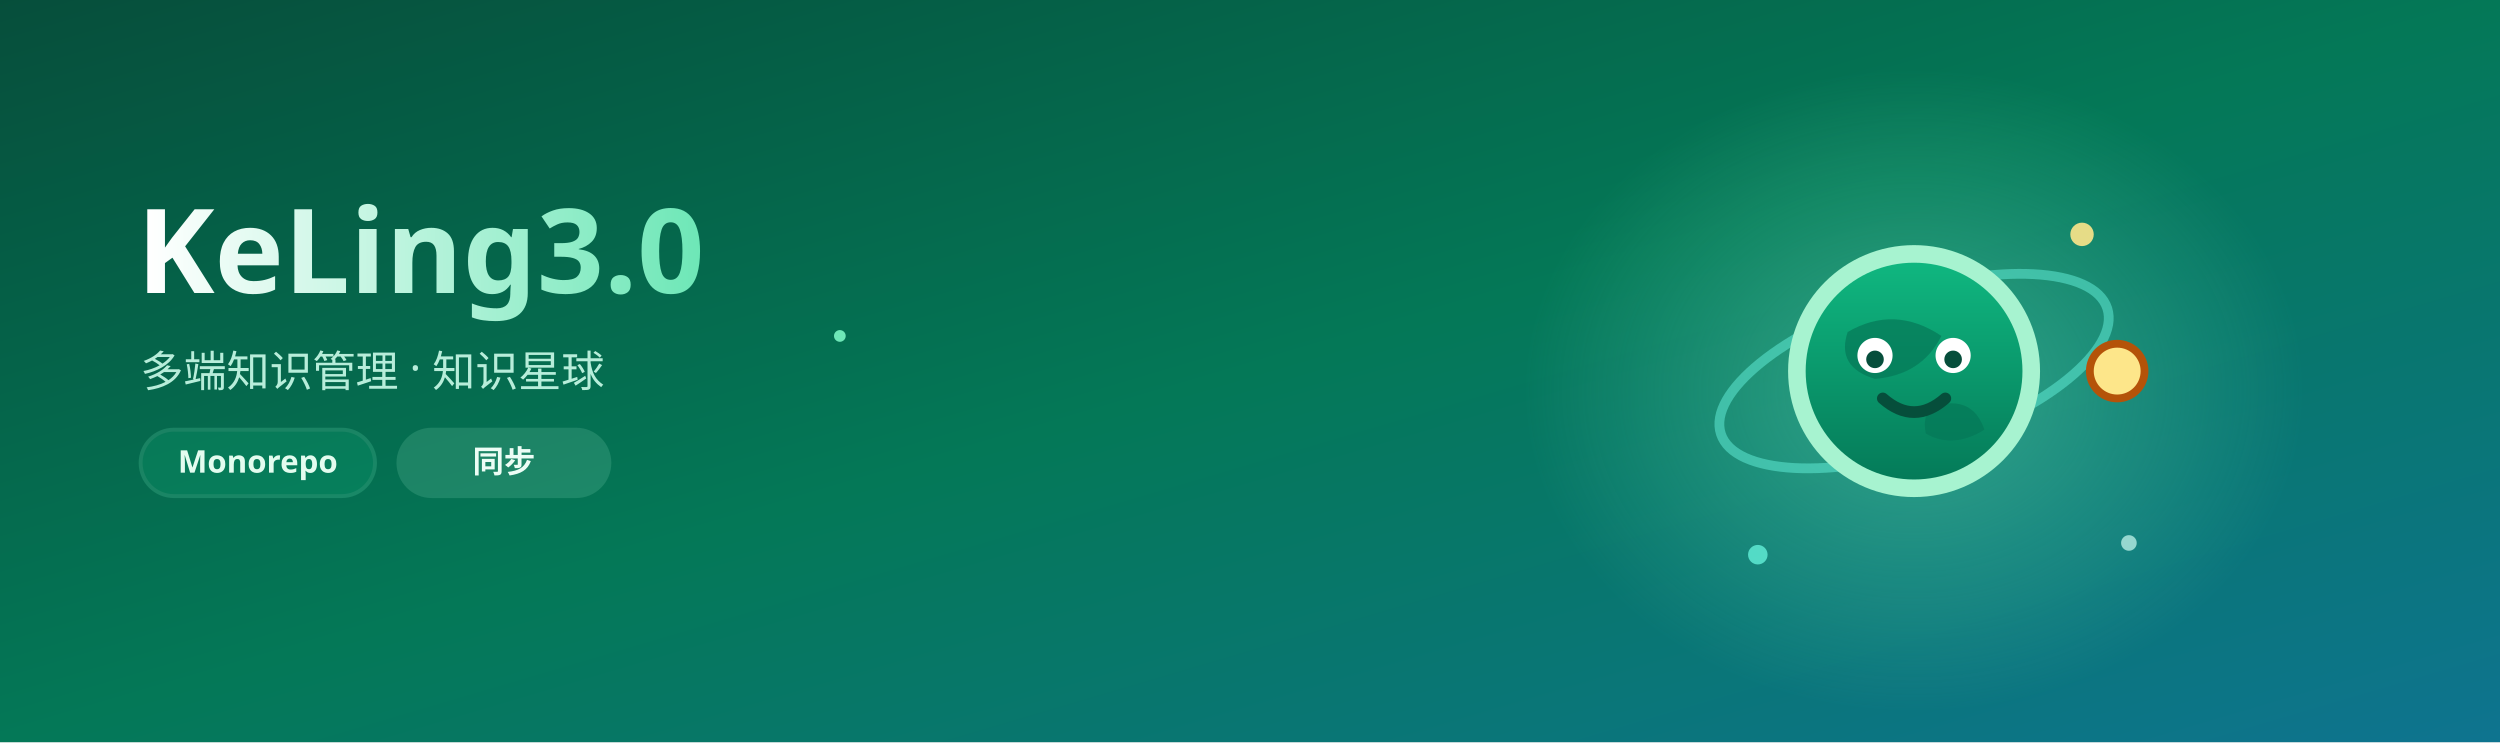
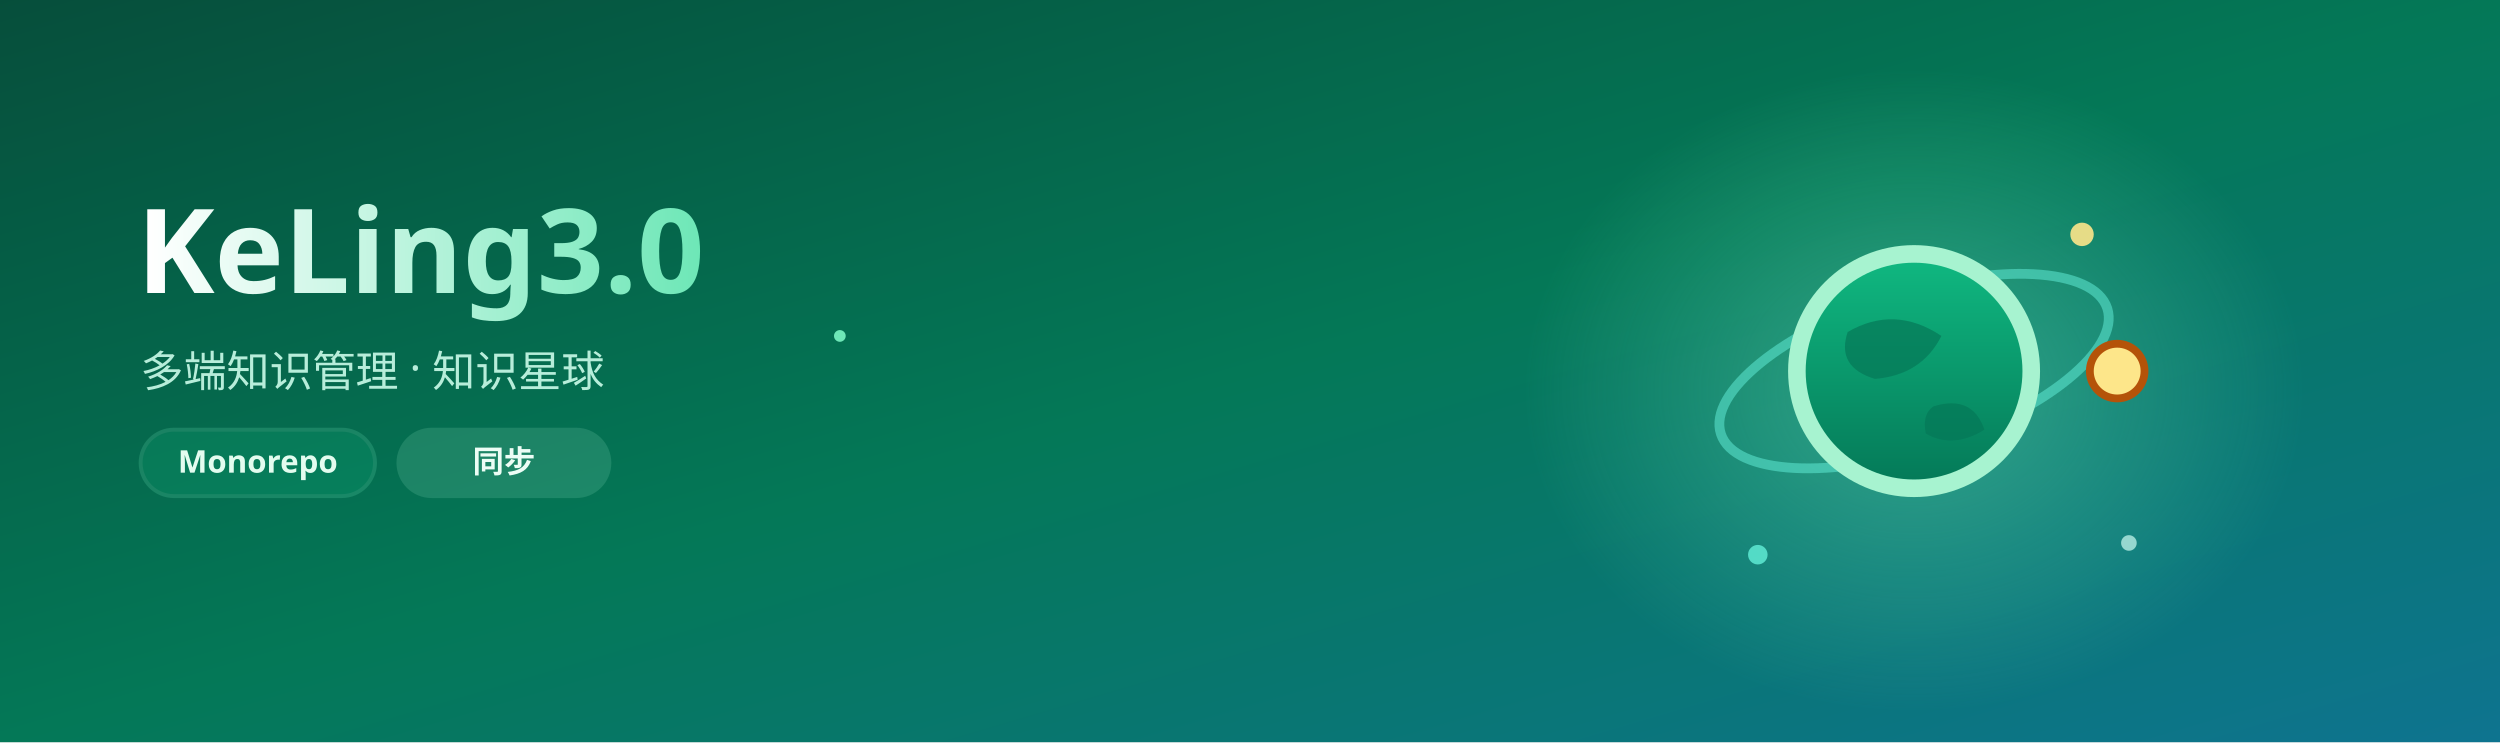
<svg xmlns="http://www.w3.org/2000/svg" viewBox="0 0 1280 380" role="img" aria-label="KeLing3.0" font-family="'Segoe UI','PingFang SC','Microsoft YaHei',sans-serif">
  <defs>
    <linearGradient id="bg" x1="0" y1="0" x2="1" y2="1">
      <stop offset="0" stop-color="#064e3b" />
      <stop offset="0.5" stop-color="#047857" />
      <stop offset="1" stop-color="#0e7490" />
    </linearGradient>
    <linearGradient id="title" x1="0" y1="0" x2="1" y2="0">
      <stop offset="0" stop-color="#ffffff" />
      <stop offset="1" stop-color="#6ee7b7" />
    </linearGradient>
    <linearGradient id="planet" x1="0" y1="0" x2="0" y2="1">
      <stop offset="0" stop-color="#10b981" />
      <stop offset="1" stop-color="#047857" />
    </linearGradient>
    <radialGradient id="glow" cx="0.5" cy="0.5" r="0.5">
      <stop offset="0" stop-color="#6ee7b7" stop-opacity="0.42" />
      <stop offset="1" stop-color="#6ee7b7" stop-opacity="0" />
    </radialGradient>
    <linearGradient id="beam" x1="0" y1="0" x2="1" y2="0">
      <stop offset="0" stop-color="#ffffff" stop-opacity="0" />
      <stop offset="0.5" stop-color="#34d399" stop-opacity="0.22" />
      <stop offset="1" stop-color="#ffffff" stop-opacity="0" />
    </linearGradient>
  </defs>
  <rect width="1280" height="380" fill="url(#bg)" />
  <ellipse cx="980" cy="200" rx="200" ry="165" fill="url(#glow)" />
  <circle cx="1066" cy="120" r="6" fill="#fde68a" opacity="0.9" />
  <circle cx="900" cy="284" r="5" fill="#5eead4" opacity="0.85" />
  <circle cx="1090" cy="278" r="4" fill="#ccfbf1" opacity="0.7" />
  <rect x="-220" y="0" width="220" height="380" fill="url(#beam)">
    <animate attributeName="x" values="-220;1300;-220" dur="7.5s" repeatCount="indefinite" />
  </rect>
  <g transform="translate(980,190)">
    <ellipse rx="104" ry="40" fill="none" stroke="#5eead4" stroke-width="5" opacity="0.55" transform="rotate(-18)" />
    <g>
      <animateTransform attributeName="transform" type="translate" values="0 0;0 -12;0 0" dur="3.4s" repeatCount="indefinite" calcMode="spline" keySplines="0.45 0 0.55 1;0.45 0 0.55 1" />
      <circle r="60" fill="url(#planet)" stroke="#a7f3d0" stroke-width="9" />
      <path d="M-34,-20 Q-10,-34 14,-18 Q4,2 -20,4 Q-40,-2 -34,-20 Z" fill="#047857" opacity="0.7" />
      <path d="M10,18 Q30,12 36,30 Q20,40 6,32 Q4,22 10,18 Z" fill="#047857" opacity="0.7" />
-       <circle cx="-20" cy="-8" r="9" fill="#ffffff" />
-       <circle cx="20" cy="-8" r="9" fill="#ffffff" />
-       <circle cx="-20" cy="-6" r="4.5" fill="#064e3b" />
-       <circle cx="20" cy="-6" r="4.5" fill="#064e3b" />
-       <path d="M-16,14 Q0,28 16,14" fill="none" stroke="#064e3b" stroke-width="6" stroke-linecap="round" />
    </g>
    <g>
      <animateTransform attributeName="transform" type="rotate" from="0" to="360" dur="6s" repeatCount="indefinite" />
      <circle cx="104" cy="0" r="14" fill="#fde68a" stroke="#b45309" stroke-width="4" />
    </g>
  </g>
  <line x1="72" y1="172" x2="430" y2="172" stroke="#6ee7b7" stroke-width="6" stroke-linecap="round" stroke-dasharray="358" stroke-dashoffset="358">
    <animate attributeName="stroke-dashoffset" values="358;0;0;358" dur="6s" repeatCount="indefinite" />
  </line>
  <text x="70" y="150" font-size="60" font-weight="800" fill="url(#title)">KeLing3.0</text>
  <text x="72" y="198" font-size="22" fill="#c7f9e6" opacity="0.92">多端知识管理 · 知识星球</text>
  <g font-size="16" font-weight="600">
    <rect x="72" y="220" width="120" height="34" rx="17" fill="#10b981" opacity="0.20" stroke="#6ee7b7" stroke-width="2" />
    <text x="132" y="242" fill="#e3fcef" text-anchor="middle">Monorepo</text>
    <rect x="204" y="220" width="108" height="34" rx="17" fill="#a7f3d0" opacity="0.16" stroke="#a7f3d0" stroke-width="2" />
    <text x="258" y="242" fill="#ecfdf5" text-anchor="middle">同步</text>
  </g>
</svg>
